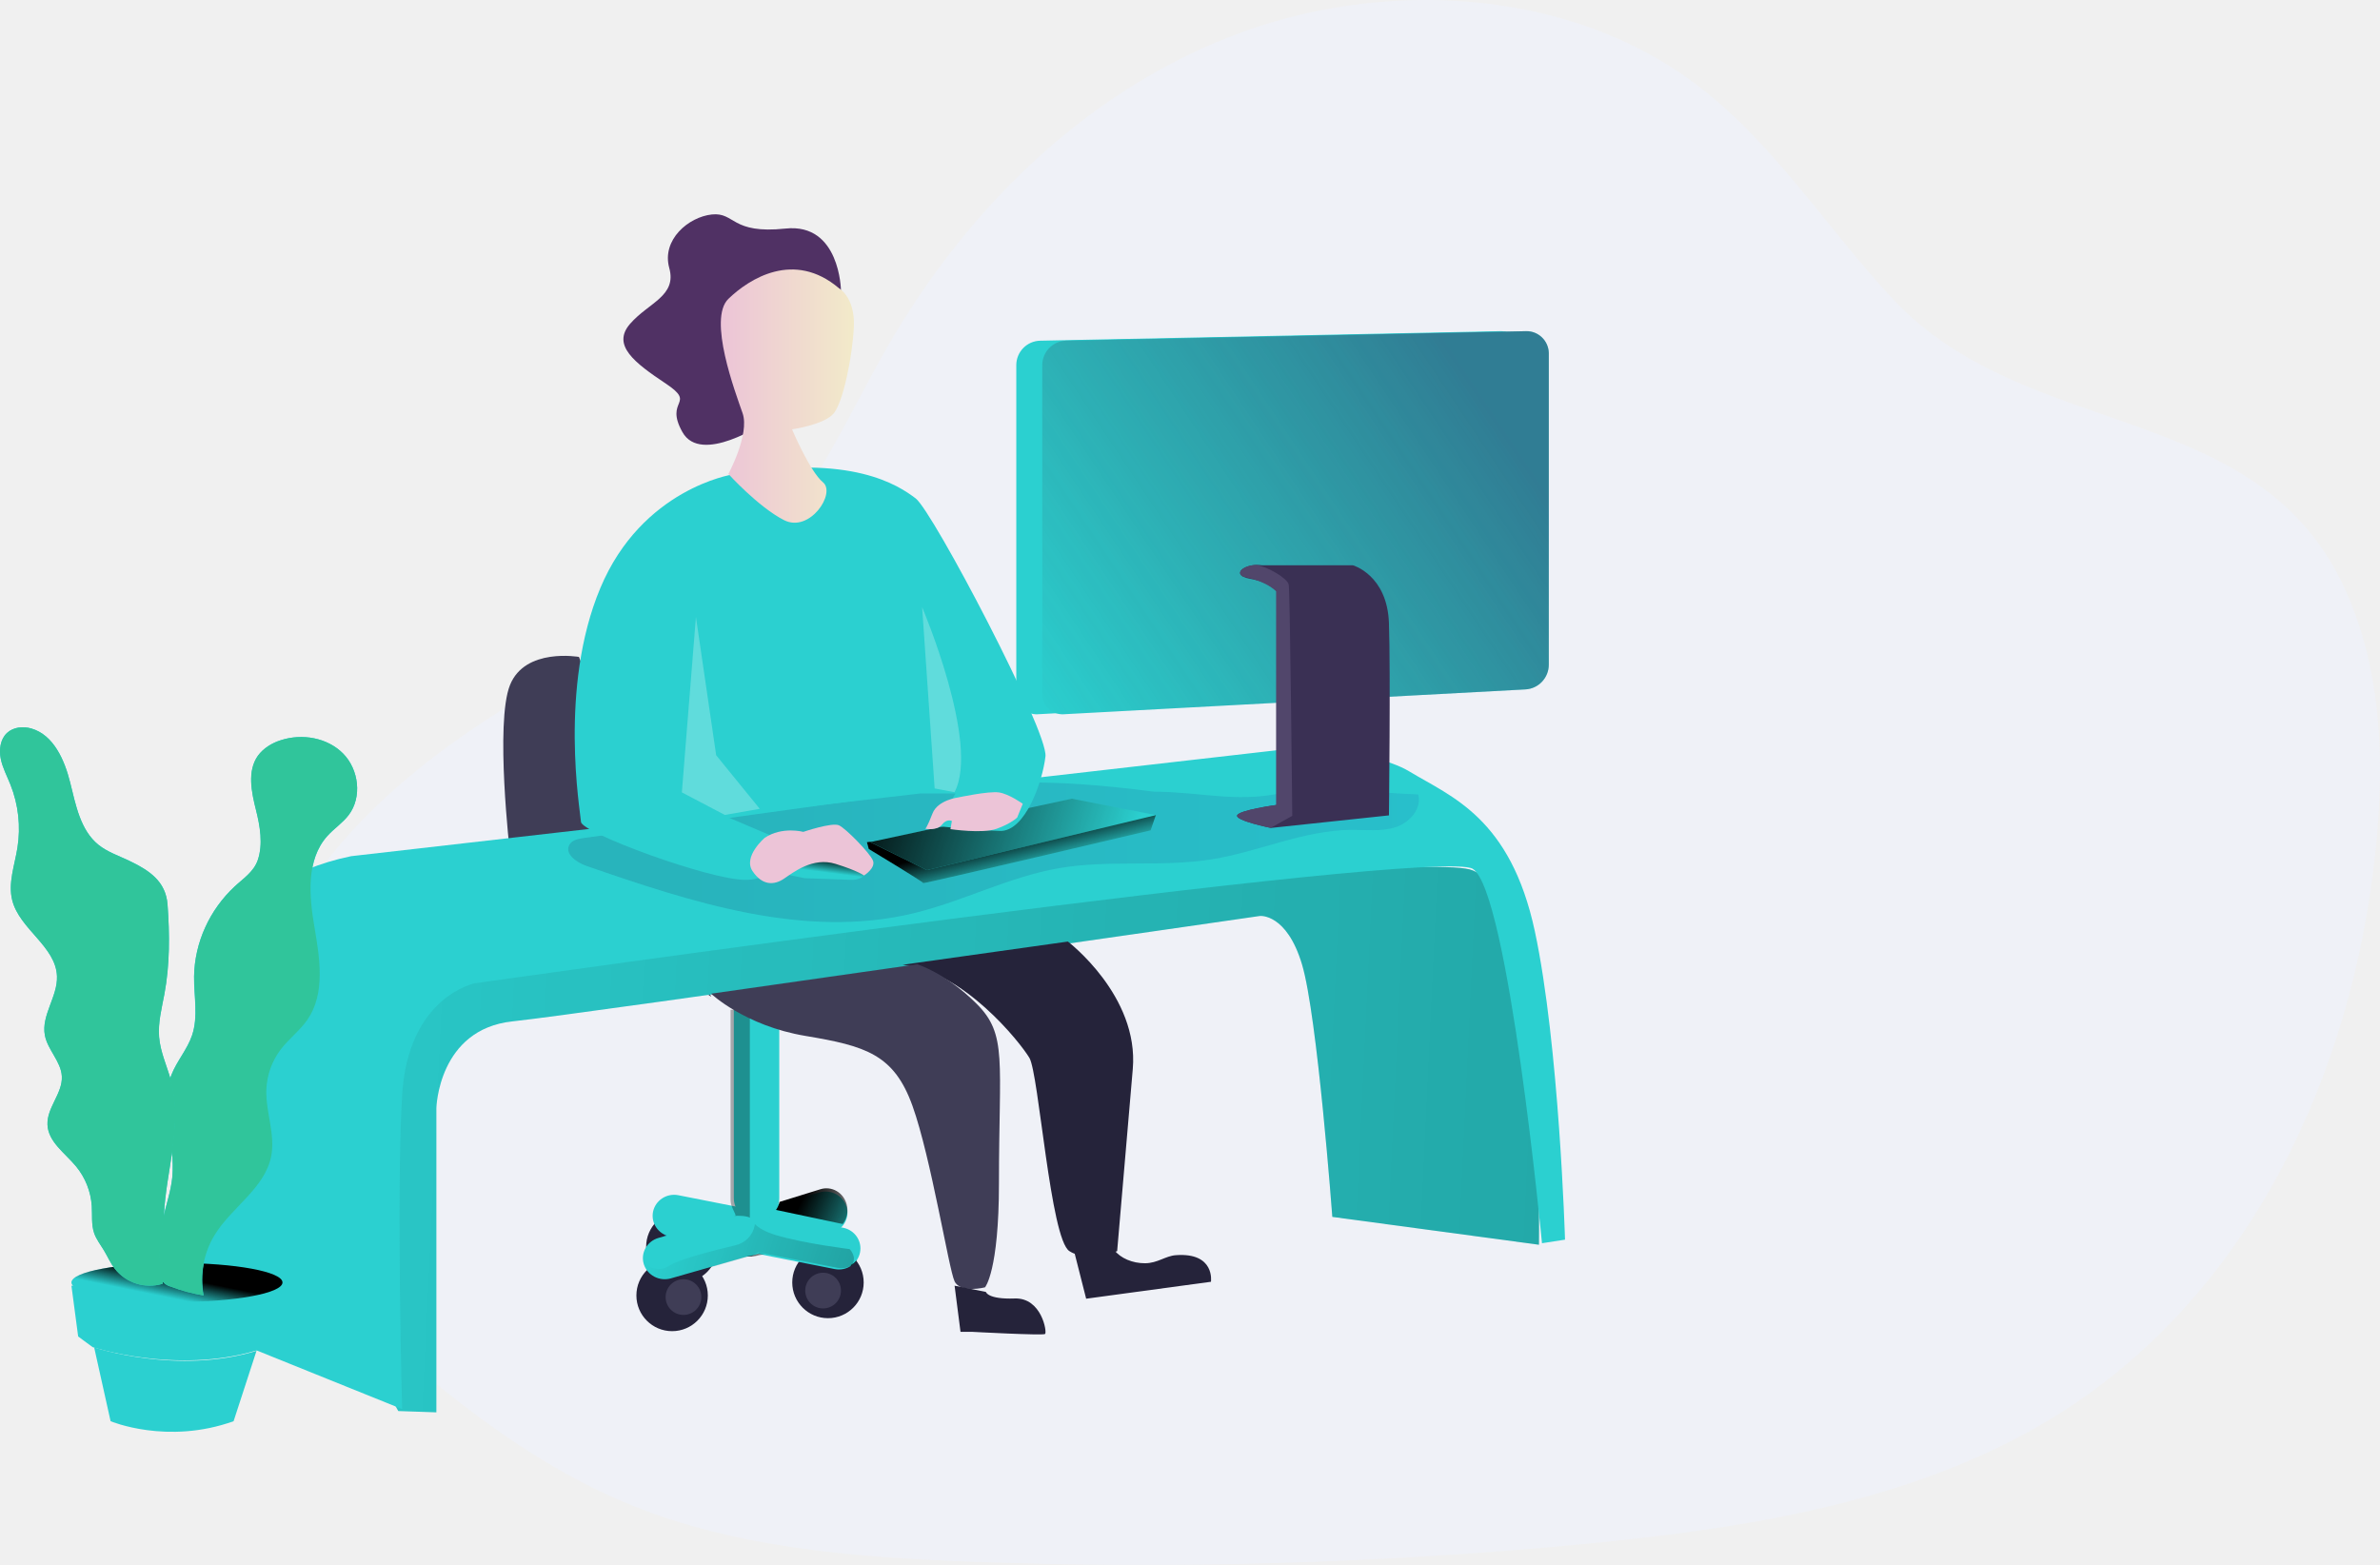
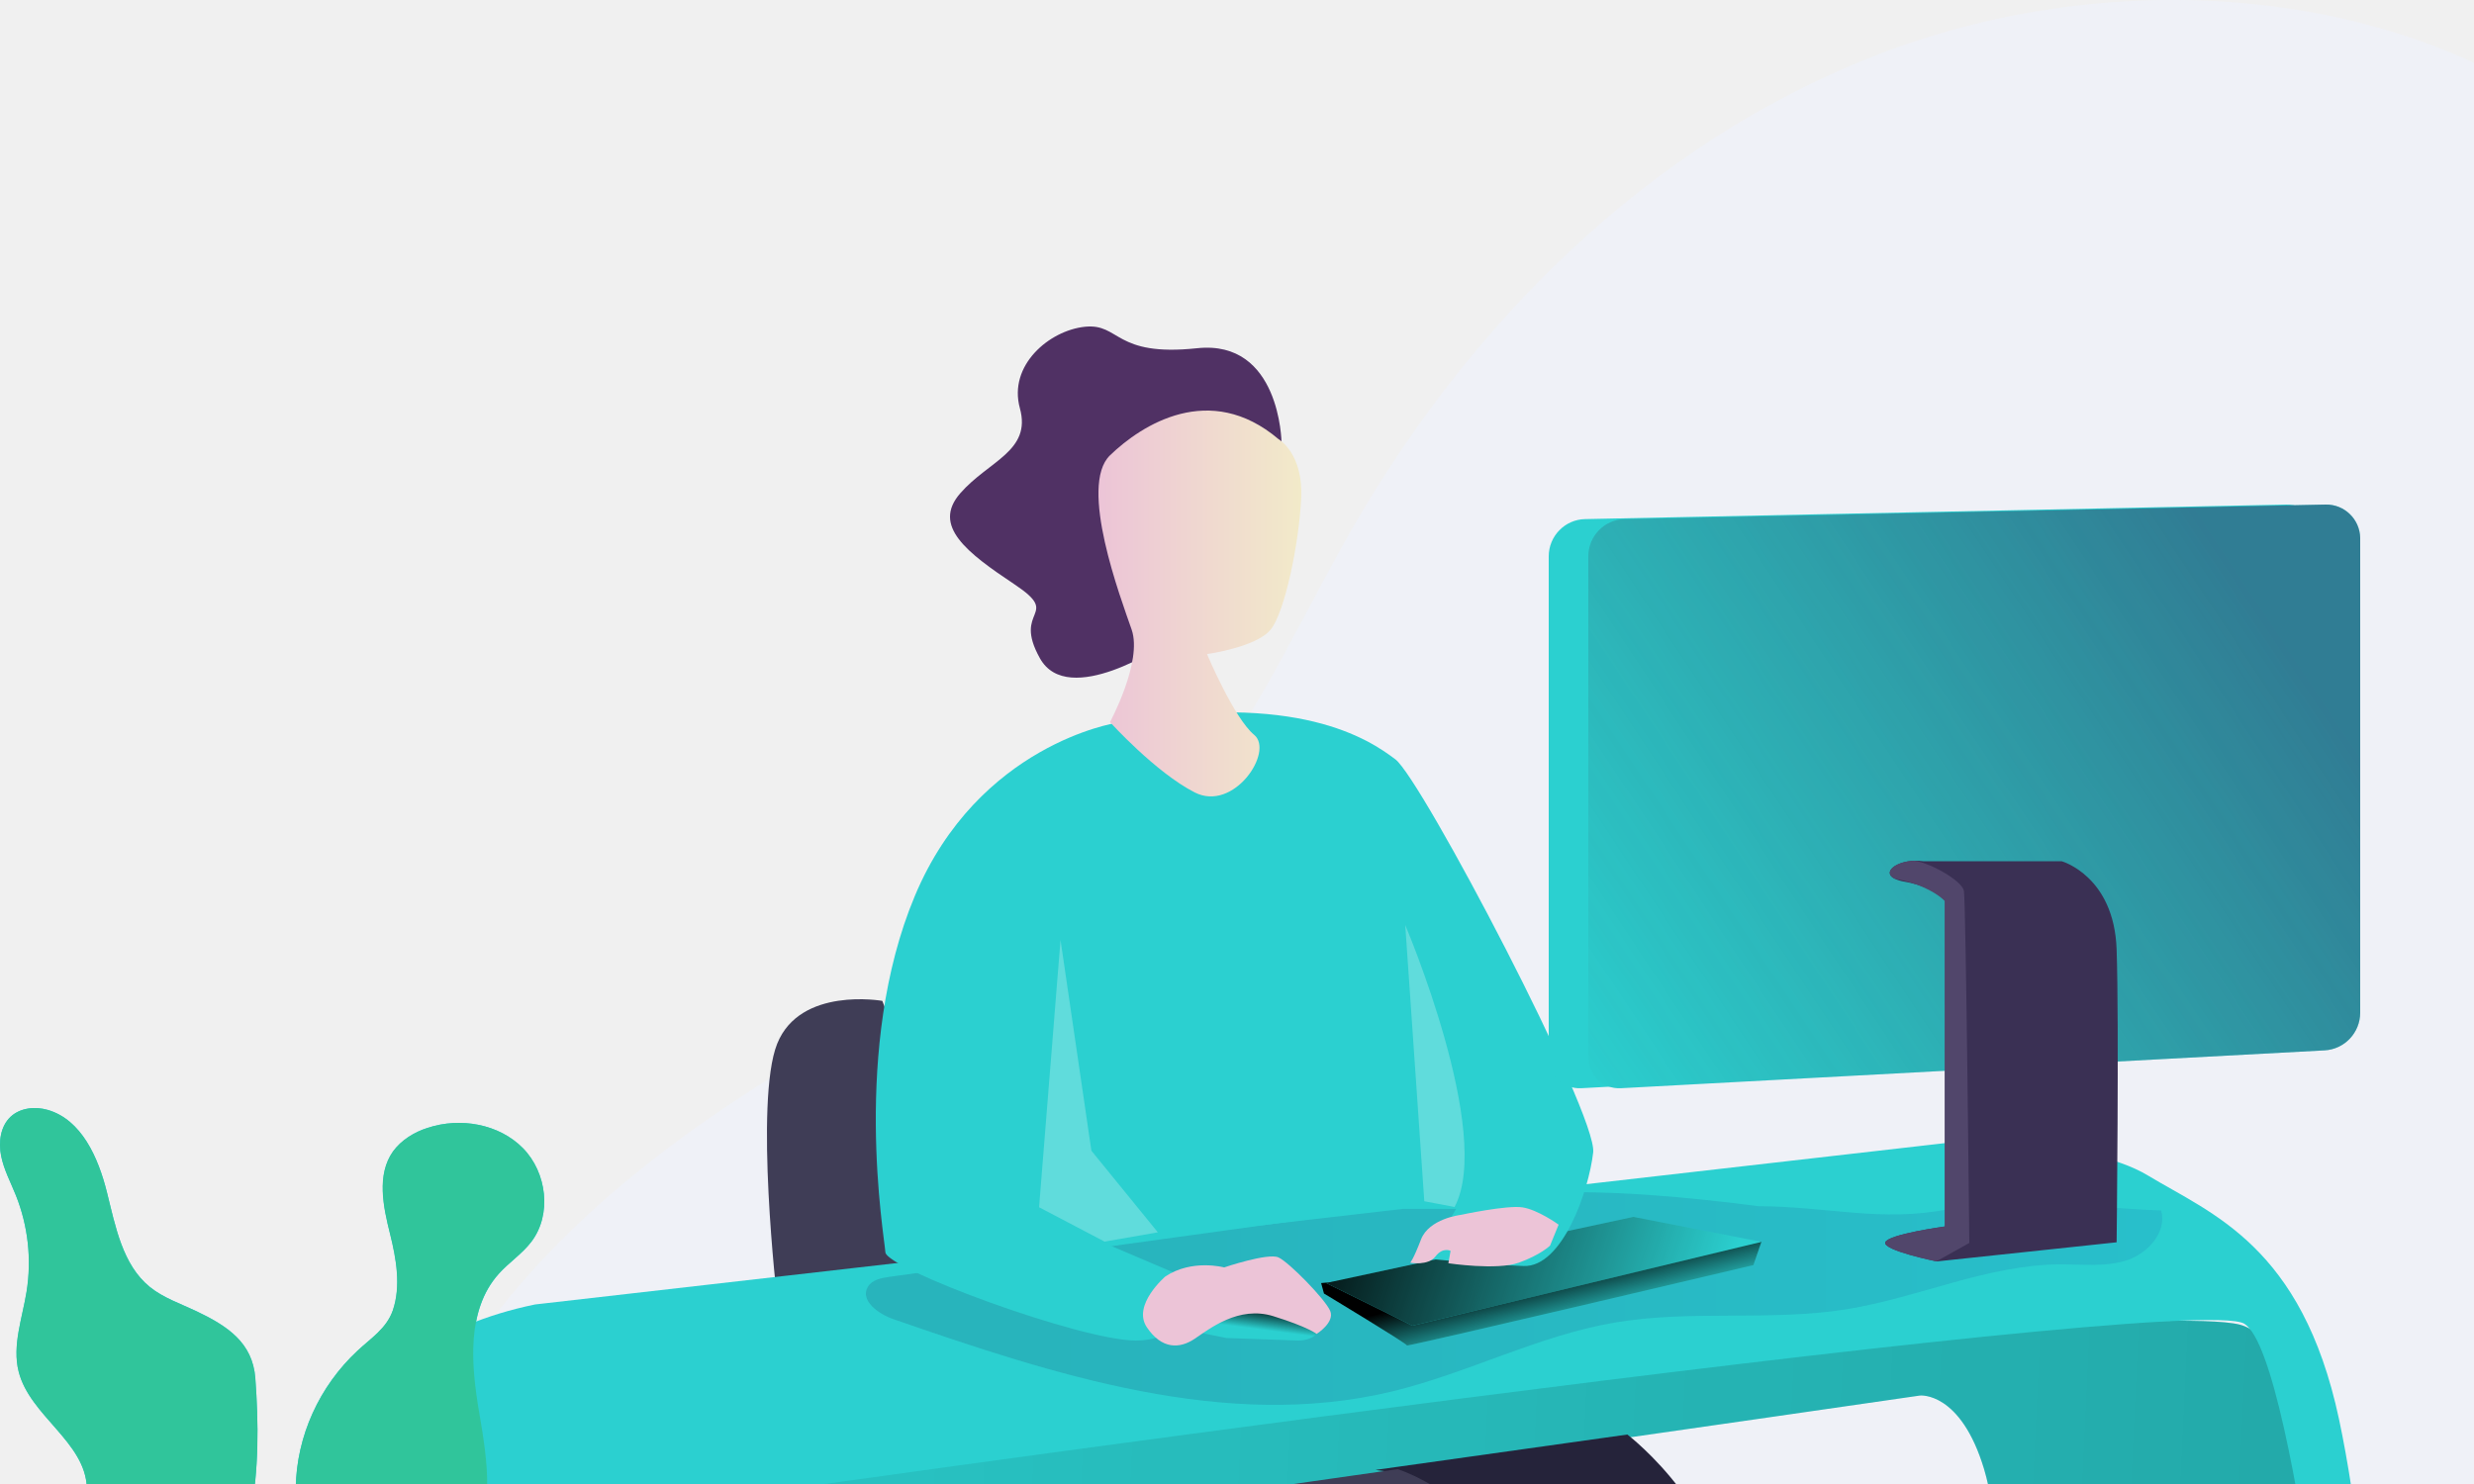
- <svg xmlns="http://www.w3.org/2000/svg" width="733" height="482">
+ <svg xmlns="http://www.w3.org/2000/svg" width="500px" height="300px">
  <defs>
    <linearGradient id="a" x1="0%" x2="100%" y1="50%" y2="50%">
      <stop offset="0%" stop-color="#183866" />
      <stop offset="100%" stop-color="#1A7FC1" />
    </linearGradient>
    <linearGradient id="b" x1="-.13%" x2="100%" y1="50.057%" y2="50.057%">
      <stop offset="0%" />
      <stop offset="99%" stop-opacity="0" />
    </linearGradient>
    <linearGradient id="c" x1="176.072%" x2="310.393%" y1="-566.037%" y2="-534.629%">
      <stop offset="0%" />
      <stop offset="99%" stop-opacity="0" />
    </linearGradient>
    <linearGradient id="d" x1="58.928%" x2="52.269%" y1="-257.998%" y2="-277.344%">
      <stop offset="0%" />
      <stop offset="99%" stop-opacity="0" />
    </linearGradient>
    <linearGradient id="e" x1="156.099%" x2="8.109%" y1="-63.273%" y2="-76.114%">
      <stop offset="0%" />
      <stop offset="99%" stop-opacity="0" />
    </linearGradient>
    <linearGradient id="f" x1="2361.044%" x2="2162.651%" y1="-16584.906%" y2="-16647.547%">
      <stop offset="0%" />
      <stop offset="99%" stop-opacity="0" />
    </linearGradient>
    <linearGradient id="g" x1="241.391%" x2="133.142%" y1="-426.052%" y2="-412.195%">
      <stop offset="0%" />
      <stop offset="99%" stop-opacity="0" />
    </linearGradient>
    <linearGradient id="h" x1="106.85%" x2="-35.821%" y1="22.502%" y2="19.27%">
      <stop offset="0%" />
      <stop offset="100%" stop-opacity="0" />
    </linearGradient>
    <linearGradient id="i" x1="14.169%" x2="114.168%" y1="-41.335%" y2="-41.335%">
      <stop offset="0%" stop-color="#183866" />
      <stop offset="100%" stop-color="#1A7FC1" />
    </linearGradient>
    <linearGradient id="j" x1="40.386%" x2="71.43%" y1="39.515%" y2="67.977%">
      <stop offset="0%" />
      <stop offset="99%" stop-opacity="0" />
    </linearGradient>
    <linearGradient id="k" x1="-12.531%" x2="93.689%" y1="44.923%" y2="53.42%">
      <stop offset="0%" />
      <stop offset="99%" stop-opacity="0" />
    </linearGradient>
    <linearGradient id="l" x1="53.702%" x2="43.721%" y1="42.271%" y2="80.595%">
      <stop offset="0%" />
      <stop offset="99%" stop-opacity="0" />
    </linearGradient>
    <linearGradient id="m" x1="190.926%" x2="102.154%" y1="-333.246%" y2="-335.028%">
      <stop offset="0%" />
      <stop offset="99%" stop-opacity="0" />
    </linearGradient>
    <linearGradient id="n" x1="168.578%" x2="111.53%" y1="-126.252%" y2="-126.942%">
      <stop offset="0%" />
      <stop offset="99%" stop-opacity="0" />
    </linearGradient>
    <linearGradient id="o" x1="56.989%" x2="28.128%" y1="43.618%" y2="69.958%">
      <stop offset="0%" />
      <stop offset="99%" stop-opacity="0" />
    </linearGradient>
    <linearGradient id="p" x1="58.095%" x2="57.212%" y1="-1473.571%" y2="-1370.204%">
      <stop offset="0%" />
      <stop offset="99%" stop-opacity="0" />
    </linearGradient>
    <linearGradient id="q" x1="-.04%" x2="99.996%" y1="49.993%" y2="49.993%">
      <stop offset="0%" stop-color="#ECC4D7" />
      <stop offset="42%" stop-color="#EFD4D1" />
      <stop offset="100%" stop-color="#F2EAC9" />
    </linearGradient>
    <linearGradient id="r" x1="99.032%" x2="199.03%" y1="-163.287%" y2="-163.287%">
      <stop offset="0%" stop-color="#ECC4D7" />
      <stop offset="42%" stop-color="#EFD4D1" />
      <stop offset="100%" stop-color="#F2EAC9" />
    </linearGradient>
    <linearGradient id="s" x1="124.306%" x2="224.306%" y1="-84.564%" y2="-84.564%">
      <stop offset="0%" stop-color="#ECC4D7" />
      <stop offset="42%" stop-color="#EFD4D1" />
      <stop offset="100%" stop-color="#F2EAC9" />
    </linearGradient>
    <linearGradient id="t" x1="128.89%" x2="24.06%" y1="100.36%" y2="153.095%">
      <stop offset="0%" stop-color="#362958" stop-opacity=".501" />
      <stop offset="100%" stop-color="#34313D" stop-opacity="0" />
    </linearGradient>
    <linearGradient id="u" x1="3990.942%" x2="3874.36%" y1="-34225.187%" y2="-34268.317%">
      <stop offset="0%" />
      <stop offset="99%" stop-opacity="0" />
    </linearGradient>
  </defs>
  <g fill="none" fill-rule="nonzero">
    <path fill="#EFF1F7" d="M583.08 92.214c-20.973-22.385-37.208-49.107-62.275-67.375-39.374-28.754-96.041-31.558-142.08-13.494-46.04 18.063-81.905 54.474-105.544 95.703-12.435 21.692-22.202 45.354-40.423 63.08-15.403 14.976-35.648 24.531-54.843 34.938-30.948 16.733-60.752 36.952-80.78 64.695-20.026 27.743-28.98 64.18-16.178 95.446 8.633 21.097 26.022 37.883 43.836 53.081 20.964 17.869 43.496 34.601 69.5 45.248 32.555 13.246 68.694 16.094 104.134 17.442 62.828 2.38 125.757.601 188.319-5.323 51.23-4.844 104.011-13.113 146.874-39.88 60.043-37.484 91-106.163 97.97-173.51 2.836-26.936 2.118-54.928-8.964-79.92-26.504-59.78-98.017-45.798-139.547-90.131z" />
    <path fill="#3F3D56" d="M178.317 202.334s-16.6-2.947-21.25 8.669c-4.65 11.616 0 51.733 0 51.733L219 307l-40.683-104.666z" />
    <path fill="#2BD0D0" d="M256.202 379.727l-24.555 7.008c-3.568 1.01-7.31-.952-8.372-4.386-1.047-3.438.987-7.046 4.55-8.069l24.522-7.014c3.565-1.01 7.307.947 8.372 4.379 1.058 3.433-.96 7.045-4.517 8.082z" />
    <circle cx="255" cy="395" r="11" fill="#25233A" />
    <circle cx="253.5" cy="397.5" r="5.5" fill="#3F3D56" />
    <circle cx="210" cy="384" r="11" fill="#25233A" />
    <path fill="url(#a)" d="M214 384.5a5.5 5.5 0 11-11 0 5.5 5.5 0 0111 0z" />
    <circle cx="207" cy="399" r="11" fill="#25233A" />
    <path fill="#3F3D56" d="M216 399.5a5.5 5.5 0 11-11 0 5.5 5.5 0 0111 0z" />
    <path fill="#2BD0D0" d="M257.085 390.874l-50.787-10.046c-3.574-.717-5.884-4.13-5.168-7.636.732-3.5 4.21-5.764 7.785-5.066l50.787 10.027c3.574.717 5.884 4.13 5.168 7.637-.723 3.507-4.204 5.781-7.785 5.084z" />
    <path fill="#2BD0D0" d="M226 310h14v59c0 3.866-3.133 7-6.997 7a6.999 6.999 0 01-6.996-7v-59H226z" />
    <path fill="#2BD0D0" d="M231.187 386.708l-24.537 7.025c-3.568 1.014-7.314-.949-8.375-4.388-1.047-3.44.987-7.05 4.548-8.074l24.537-7.005c3.564-1.01 7.304.948 8.368 4.381 1.039 3.435-.99 7.034-4.541 8.06z" />
    <path fill="url(#b)" d="M236 386.26l-3.125.551a12.89 12.89 0 01-2.875.172l1.305-.228a10.302 10.302 0 002.507-.755l2.188.26z" />
    <path fill="url(#c)" d="M261 372.738a6.914 6.914 0 01-1.46 4.262L239 372.65a7.113 7.113 0 001.098-2.462l12.654-3.923a6.201 6.201 0 014.913.579c1.5.867 2.609 2.324 3.083 4.048.164.6.249 1.222.252 1.846z" />
    <path fill="url(#d)" d="M225.22 371.103a5.776 5.776 0 01-.22-1.58V311h5.943v63.07c-.059.31-.04.627.057.93a9.278 9.278 0 00-2.845-.511c-.69-.04-1.385-.04-2.076 0l.425-.1c.262-.04-.94-2.091-1.283-3.286z" opacity=".31" />
    <path fill="url(#e)" d="M262.289 389.8c-.97.523-2.061.797-3.17.796a7.063 7.063 0 01-1.33-.13l-22.407-4.406-1.867-.363a6.54 6.54 0 01-2.133 1.055l-1.11.317-23.025 6.666c-3.514 1.007-7.202-.943-8.247-4.362 1.997 1.805 5.029 1.973 7.223.401 2.811-1.896 14.002-4.743 20.341-6.257 2.996-.698 5.288-3.05 5.848-6 .016-.173.042-.346.08-.517 1.056 1.113 2.997 2.362 6.505 3.423 8.64 2.589 22.667 4.304 22.667 4.304s2.532 2.42.625 5.073z" opacity=".31" />
    <path fill="url(#f)" d="M264 388a7.624 7.624 0 01-2 2 119.75 119.75 0 002-2z" />
    <path fill="url(#g)" d="M226.3 370.559a6.82 6.82 0 001.7 3.13c-.21.039-.425.092-.641.151L206.088 380c-3.271-.813-5.426-3.865-5.044-7.146.381-3.28 3.181-5.781 6.556-5.854a7.14 7.14 0 011.35.132l17.35 3.427z" />
    <path fill="#503164" d="M259 89.407s-.276-20.805-17.075-19.01c-16.8 1.793-15.511-5.095-22.687-4.339-7.175.757-15.51 7.786-13.117 16.468 2.395 8.682-6.332 10.623-12.064 17.21-5.733 6.587 1.349 11.976 11.006 18.416 9.657 6.44-.6 4.773 5.125 14.955 5.726 10.181 25.107-2.825 25.107-2.825L259 89.407z" />
    <path fill="#2BD0D0" d="M122.664 434.601l11.73.399v-93.745s.59-24.241 23.452-26.673c22.861-2.431 230.196-32.466 230.196-32.466s8.218-.87 12.951 14.901c4.733 15.771 9.34 77.787 9.34 77.787l63.64 8.577s1.68-109.55-21.302-115.595c-22.981-6.045-323.522 24.76-323.522 24.76s-22.29 116.352-6.485 142.055z" />
    <path fill="url(#h)" d="M122.664 434.601l11.73.399v-93.745s.59-24.241 23.452-26.673c22.861-2.431 230.196-32.466 230.196-32.466s8.218-.87 12.951 14.901c4.733 15.771 9.34 77.787 9.34 77.787l63.64 8.577s1.68-109.55-21.302-115.595c-22.981-6.045-323.522 24.76-323.522 24.76s-22.29 116.352-6.485 142.055z" opacity=".197" />
    <path fill="#2BD0D0" d="M62 303.784s5.744-31.756 46.144-40.079l285.183-32.643s27.996-1.16 40.804 6.587c12.808 7.746 31.088 14.168 38.583 49.223 7.495 35.056 9.286 94.942 9.286 94.942l-7.09 1.1s-10.348-108.44-21.312-115.306c-10.963-6.865-307.402 35.255-307.402 35.255s-20.561 4.088-22.352 34.532c-1.79 30.443 0 96.605 0 96.605L62 409.057V303.784z" />
    <path fill="url(#i)" d="M355.425 243.844c-14.762-1.9-29.644-3.276-44.519-2.72-11.18.433-22.286 1.966-33.372 3.493l-97.775 13.503c-1.66.23-3.55.603-4.38 2.044-1.592 2.752 2.15 5.464 5.182 6.512 32.51 11.256 67.243 22.656 100.708 14.63 15.3-3.669 29.511-11.288 45.03-13.935 15.518-2.647 31.448-.21 46.933-2.706 14.557-2.345 28.417-9.009 43.172-9.074 4.525 0 9.183.577 13.475-.839 4.293-1.415 8.088-5.739 6.9-10.05-13.853-.478-29.404-3.007-42.992-.262-13.449 2.712-24.894-.596-38.362-.596z" opacity=".19" />
    <path fill="#2BD0D0" d="M267 259.38l.57 2.114s16.881 10.173 16.775 10.501c-.106.328 70.024-16.24 70.024-16.24L356 251l-89 8.38z" />
    <path fill="url(#j)" d="M267 259.38l.57 2.114s16.881 10.173 16.775 10.501c-.106.328 70.024-16.24 70.024-16.24L356 251l-89 8.38z" />
    <path fill="#2BD0D0" d="M268 259.364L330.107 246 356 251.054 285.442 268z" />
    <path fill="url(#k)" d="M268 259.364L330.107 246 356 251.054 285.442 268z" />
    <path fill="#2BD0D0" d="M247.832 270.484l14.457.512s3.672.228 4.62-2.717c.95-2.945-5.89-9.16-6.622-9.277-.733-.118-19.76 5.22-17.017 10.556l4.562.926z" />
    <path fill="url(#l)" d="M247.832 270.484l14.457.512s3.672.228 4.62-2.717c.95-2.945-5.89-9.16-6.622-9.277-.733-.118-19.76 5.22-17.017 10.556l4.562.926z" />
    <path fill="#2BD0D0" d="M79 416.056l-7.058 21.677c-20.473 7.351-37.88 0-37.88 0L29 415s25.535 8.56 50 1.056z" />
    <path fill="url(#m)" d="M79 416.056l-7.058 21.677c-20.473 7.351-37.88 0-37.88 0L29 415s25.535 8.56 50 1.056z" />
    <path fill="#2BD0D0" d="M87 396l-2.284 16.943-5.786 3.008c-24.648 7.42-50.415-1.038-50.415-1.038l-4.443-3.283L22 396h65z" />
    <path fill="url(#n)" d="M87 396l-2.284 16.943-5.786 3.008c-24.648 7.42-50.415-1.038-50.415-1.038l-4.443-3.283L22 396h65z" />
    <ellipse cx="54.5" cy="395" fill="#2BD0D0" rx="32.5" ry="6" />
    <ellipse cx="54.5" cy="395" fill="url(#o)" rx="32.5" ry="6" />
    <path fill="#2BD0D0" d="M39.641 265.03c-3.182-1.515-6.603-2.658-9.356-4.87-5.547-4.5-6.953-12.248-8.69-19.198-1.736-6.951-5.097-14.593-11.944-16.587-2.562-.737-5.567-.445-7.515 1.39-2.053 1.933-2.47 5.11-1.908 7.914.561 2.804 1.928 5.316 2.985 7.974a36.878 36.878 0 012.172 19.477c-.865 5.389-2.932 10.851-1.605 16.134 2.252 8.964 13.47 14.22 13.78 23.457.212 6.233-4.885 12.001-3.73 18.135.852 4.538 5.005 8.08 5.23 12.692.25 5.23-4.662 9.655-4.424 14.885.237 5.23 5.427 8.725 8.815 12.839a21.453 21.453 0 014.827 12.193c.178 2.791-.179 5.682.726 8.327.66 1.933 1.98 3.575 3.004 5.316 1.13 1.88 1.981 3.914 3.341 5.655a13.696 13.696 0 0014.725 4.651c1.05-6.95.132-14.04.423-21.065.574-13.609 5.691-27.324 2.416-40.535-1.201-4.844-3.512-9.443-3.922-14.413-.363-4.44.812-8.838 1.631-13.217 1.69-9.044 1.664-18.394.97-27.538-.547-7.256-5.618-10.599-11.95-13.616z" />
    <path fill="#2BD0D0" d="M59.752 300.767c-.053 6.062 1.33 12.33-.612 18.085-1.47 4.362-4.702 7.934-6.371 12.223-3.85 9.899 1.33 21 .273 31.57-.44 4.354-1.936 8.537-2.88 12.813a51.236 51.236 0 00-.851 16.485 4.17 4.17 0 003.325 4.342A51.942 51.942 0 0062.711 399a26.638 26.638 0 013.445-18.59c5.274-8.63 15.522-14.446 17.43-24.359 1.29-6.712-1.715-13.524-1.502-20.355a21.886 21.886 0 014.482-12.548c2.48-3.227 5.839-5.723 8.147-9.07 5.546-8.066 3.817-18.848 2.168-28.494-1.65-9.647-2.607-20.748 3.91-28.057 2.062-2.31 4.748-4.044 6.617-6.513 4.163-5.504 3.112-13.983-1.73-18.902-4.84-4.92-12.635-6.28-19.218-4.116a13.86 13.86 0 00-7.01 4.76c-3.325 4.714-1.995 11.154-.585 16.757 1.23 4.867 2.221 10.483.539 15.39-1.257 3.651-4.443 5.63-7.15 8.172a38.903 38.903 0 00-12.502 27.692z" />
    <path fill="#30C59B" d="M53.062 354.522c-.938 6.593-2.292 13.239-2.57 19.851v.665a1.757 1.757 0 01-.111.479 51.684 51.684 0 00-.866 16.501c.036.893.261 1.768.66 2.566-.032.279-.072.551-.111.83a13.702 13.702 0 01-14.73-4.652c-1.32-1.741-2.213-3.775-3.342-5.655-1.057-1.748-2.345-3.39-3.005-5.317-.905-2.659-.549-5.536-.727-8.327a21.453 21.453 0 00-4.828-12.196c-3.389-4.087-8.587-7.516-8.818-12.833-.231-5.317 4.676-9.656 4.425-14.887-.224-4.612-4.379-8.154-5.23-12.693-1.157-6.135 3.962-11.903 3.731-18.137-.31-9.238-11.532-14.495-13.785-23.46-1.32-5.284.74-10.747 1.605-16.136a36.876 36.876 0 00-2.146-19.46c-1.057-2.658-2.424-5.163-2.986-7.975-.561-2.81-.145-5.981 1.909-7.922 1.982-1.834 4.954-2.126 7.517-1.389 6.856 1.994 10.204 9.664 11.948 16.615 1.744 6.952 3.144 14.694 8.692 19.2 2.742 2.227 6.176 3.356 9.36 4.872 6.34 3.017 11.413 6.36 11.955 13.55.66 9.145.72 18.496-.97 27.541-.82 4.38-1.982 8.78-1.632 13.219.35 4.44 2.272 8.64 3.527 12.946.139.485.277.977.396 1.469 1.665 6.839 1.13 13.757.132 20.735z" />
    <path fill="url(#p)" d="M49.718 394a7.789 7.789 0 01-.502-2.488c-.43-5.36-.216-10.78.637-16.047.023-.155.052-.31.08-.465-.171 6.346.374 12.744-.215 19z" />
    <path fill="#30C59B" d="M107.393 251.014c-1.871 2.47-4.562 4.202-6.627 6.513-6.527 7.303-5.568 18.41-3.916 28.057 1.651 9.646 3.383 20.428-2.172 28.495-2.31 3.32-5.674 5.842-8.159 9.069a21.865 21.865 0 00-4.49 12.548c-.212 6.831 2.798 13.643 1.506 20.355-1.911 9.913-12.175 15.742-17.457 24.36A26.644 26.644 0 0062.654 399a51.824 51.824 0 01-10.064-2.715 5.425 5.425 0 01-2.344-1.415 2.503 2.503 0 01-.247-.345 6.232 6.232 0 01-.699-2.55c-.599-5.506-.3-11.073.886-16.484.033-.16.073-.319.113-.478.946-4.11 2.345-8.14 2.771-12.336a39.84 39.84 0 00-.16-8.166c1.006-6.971 1.545-13.882-.153-20.668-.12-.49-.26-.982-.4-1.467.127-.425.273-.85.44-1.268 1.672-4.289 4.909-7.86 6.38-12.223 1.939-5.756.56-12.023.613-18.085.087-10.47 4.823-20.58 12.429-27.725 2.71-2.542 5.901-4.52 7.16-8.172 1.685-4.907.666-10.523-.54-15.39-1.418-5.603-2.764-12.043.587-16.757 1.665-2.337 4.29-3.857 7.02-4.76 6.567-2.165 14.407-.804 19.249 4.116 4.842 4.92 5.868 13.43 1.698 18.902z" />
    <path fill="#2BD0D0" d="M225.573 146.146s-27.817 4.3-40.684 34.977c-12.867 30.677-6.176 68.683-5.951 72.027.225 3.344 39.428 17.85 50.635 17.85 11.208 0 13.542-11.229 13.542-11.229l-19.803-8.433 60.17-6.949h10.804l-5.951 10.032s11.743 1.23 19.592 1.511c7.848.281 13.178-15.24 14.057-22.959.88-7.717-34.667-75.458-39.977-79.47-5.31-4.013-19.717-13.817-56.434-7.357z" />
    <path fill="url(#q)" d="M258.392 88.776s5.032 2.83 4.58 11.985c-.453 9.155-3.29 22.932-6.153 26.5-2.864 3.57-12.88 4.968-12.88 4.968s5.464 12.977 9.53 16.326c4.066 3.349-4.086 15.687-12.015 11.639-7.928-4.049-17.12-14.216-17.12-14.216s6.612-12.245 4.376-18.69c-2.235-6.445-10.772-29.064-4.376-35.242 6.396-6.18 20.186-15.035 34.058-3.27z" />
    <path fill="#FFF" opacity=".25" d="M214.334 190L210 244.055 223.238 251 234 249.122l-13.428-16.504zM284 187s17.909 42.077 9.97 57l-6.116-1.16L284 187z" />
    <path fill="url(#r)" d="M235.522 258.045s-6.766 5.775-3.746 10.267c3.02 4.491 6.625 4.363 9.631 2.355 3.006-2.009 8.911-6.776 15.946-4.588 7.035 2.188 8.744 3.58 8.744 3.58s3.705-2.316 2.744-4.639c-.962-2.323-8.32-9.85-10.452-10.825-2.132-.975-10.983 2.021-10.983 2.021s-6.503-1.758-11.884 1.83z" />
    <path fill="url(#s)" d="M295.191 245.598s-6.385.759-7.998 4.957c-1.613 4.198-2.193 4.71-2.193 4.71s3.606.69 5.106-1.264 3.059-1.133 3.059-1.133l-.447 2.507s9.798 1.477 14.224-.11c4.425-1.589 6.325-3.453 6.325-3.453l1.733-4.24s-4.18-3.03-7.332-3.5c-3.152-.47-12.477 1.526-12.477 1.526z" />
    <path fill="#25233A" d="M328.893 290s21.934 16.687 19.984 39.259c-1.949 22.572-4.813 56.087-4.813 56.087s-8.846 3.722-14.707 0c-5.862-3.722-9.411-54.65-12.315-59.513-2.904-4.864-20.375-26.79-39.042-28.679L328.893 290z" />
    <path fill="#3F3D56" d="M219 306.058s10.444 9.895 29.062 13.002c18.619 3.107 27.297 5.7 32.987 21.605 5.69 15.905 11.148 50.137 12.935 53.963 1.786 3.826 9.382 1.874 9.382 1.874s4.296-4.895 4.296-32.114c0-37.946 2.655-45.724-6.913-55.256-9.568-9.533-18.272-12.132-18.272-12.132L219 306.058z" />
    <path fill="#25233A" d="M294 396l1.82 14.197h3.408s21.948 1.187 22.636.675c.688-.513-1.057-11.243-9.372-10.94-8.316.304-8.861-2.023-8.861-2.023L294 396zm37-9.844L334.518 400l38.437-5.212s1.353-9.093-10.823-8.191c-3.214.234-5.608 2.465-9.471 2.485-3.863.02-7.563-1.543-9.511-4.082L331 386.156z" />
    <path fill="#2BD0D0" d="M461.804 212.337l-142.243 7.654c-3.44.181-6.376-2.47-6.561-5.926V112.473c.003-4.101 3.267-7.448 7.348-7.535l141.661-2.937a6.835 6.835 0 014.886 1.917 6.898 6.898 0 012.105 4.827v95.971c-.005 4.056-3.164 7.402-7.196 7.621z" />
    <path fill="#2BD0D0" d="M469.804 212.337l-142.25 7.655c-3.44.177-6.372-2.478-6.554-5.934V112.473c-.004-4.102 3.26-7.452 7.342-7.535l141.68-2.937c3.777-.07 6.898 2.943 6.978 6.738v95.977c-.005 4.057-3.164 7.403-7.196 7.621z" />
    <path fill="url(#t)" d="M469.804 212.337l-142.25 7.655c-3.44.177-6.372-2.478-6.554-5.934V112.473c-.004-4.102 3.26-7.452 7.342-7.535l141.68-2.937c3.777-.07 6.898 2.943 6.978 6.738v95.977c-.005 4.057-3.164 7.403-7.196 7.621z" />
    <path fill="#3A3054" d="M427.773 251.138L391.478 255s-11.053-2.23-10.455-3.862c.599-1.633 12.156-3.205 12.156-3.205v-65.804c-.1-.146-1.621-2.084-5.789-3.319-.807-.239-1.628-.43-2.459-.57a7.252 7.252 0 01-2.06-.624c-2.479-1.28.26-3.51 4.107-3.61a9.625 9.625 0 011.802.106h27.913s10.568 2.973 11.08 17.811c.511 14.839 0 59.215 0 59.215z" />
    <path fill="#51466B" d="M398 251.277L391.322 255s-10.888-2.23-10.299-3.863c.59-1.632 11.995-3.205 11.995-3.205v-65.809c-.138-.152-1.807-1.898-5.703-3.318a28.64 28.64 0 00-4.452-1.195c-2.442-1.28.255-3.51 4.046-3.61 3.228.445 9.585 4.028 9.998 6.073.412 2.044 1.093 71.204 1.093 71.204z" />
    <path fill="url(#u)" d="M263 389c-.881 1.001-1.29 1.37-.77.547.27-.159.527-.342.77-.547z" />
  </g>
</svg>
